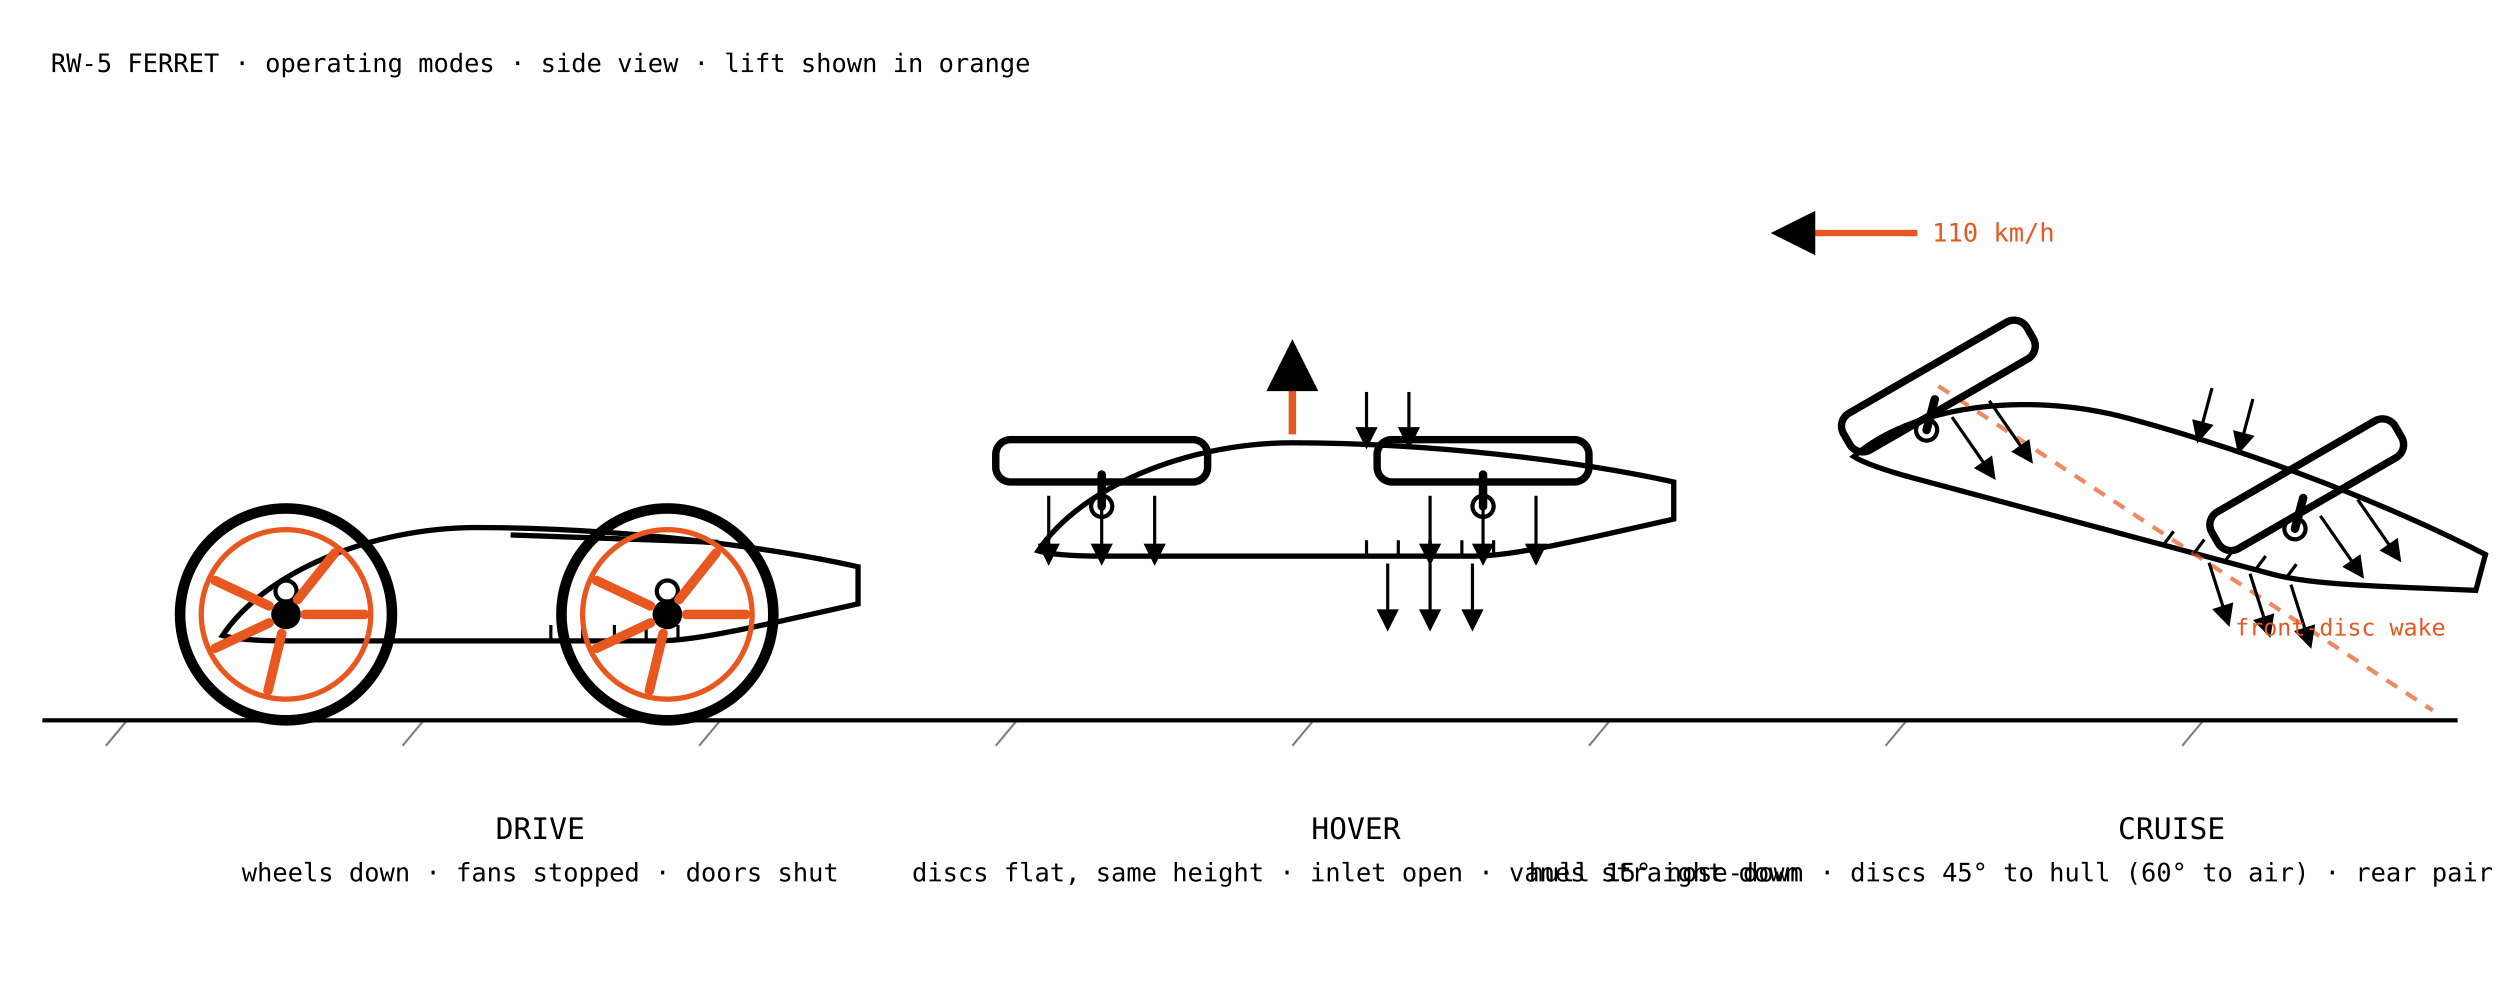
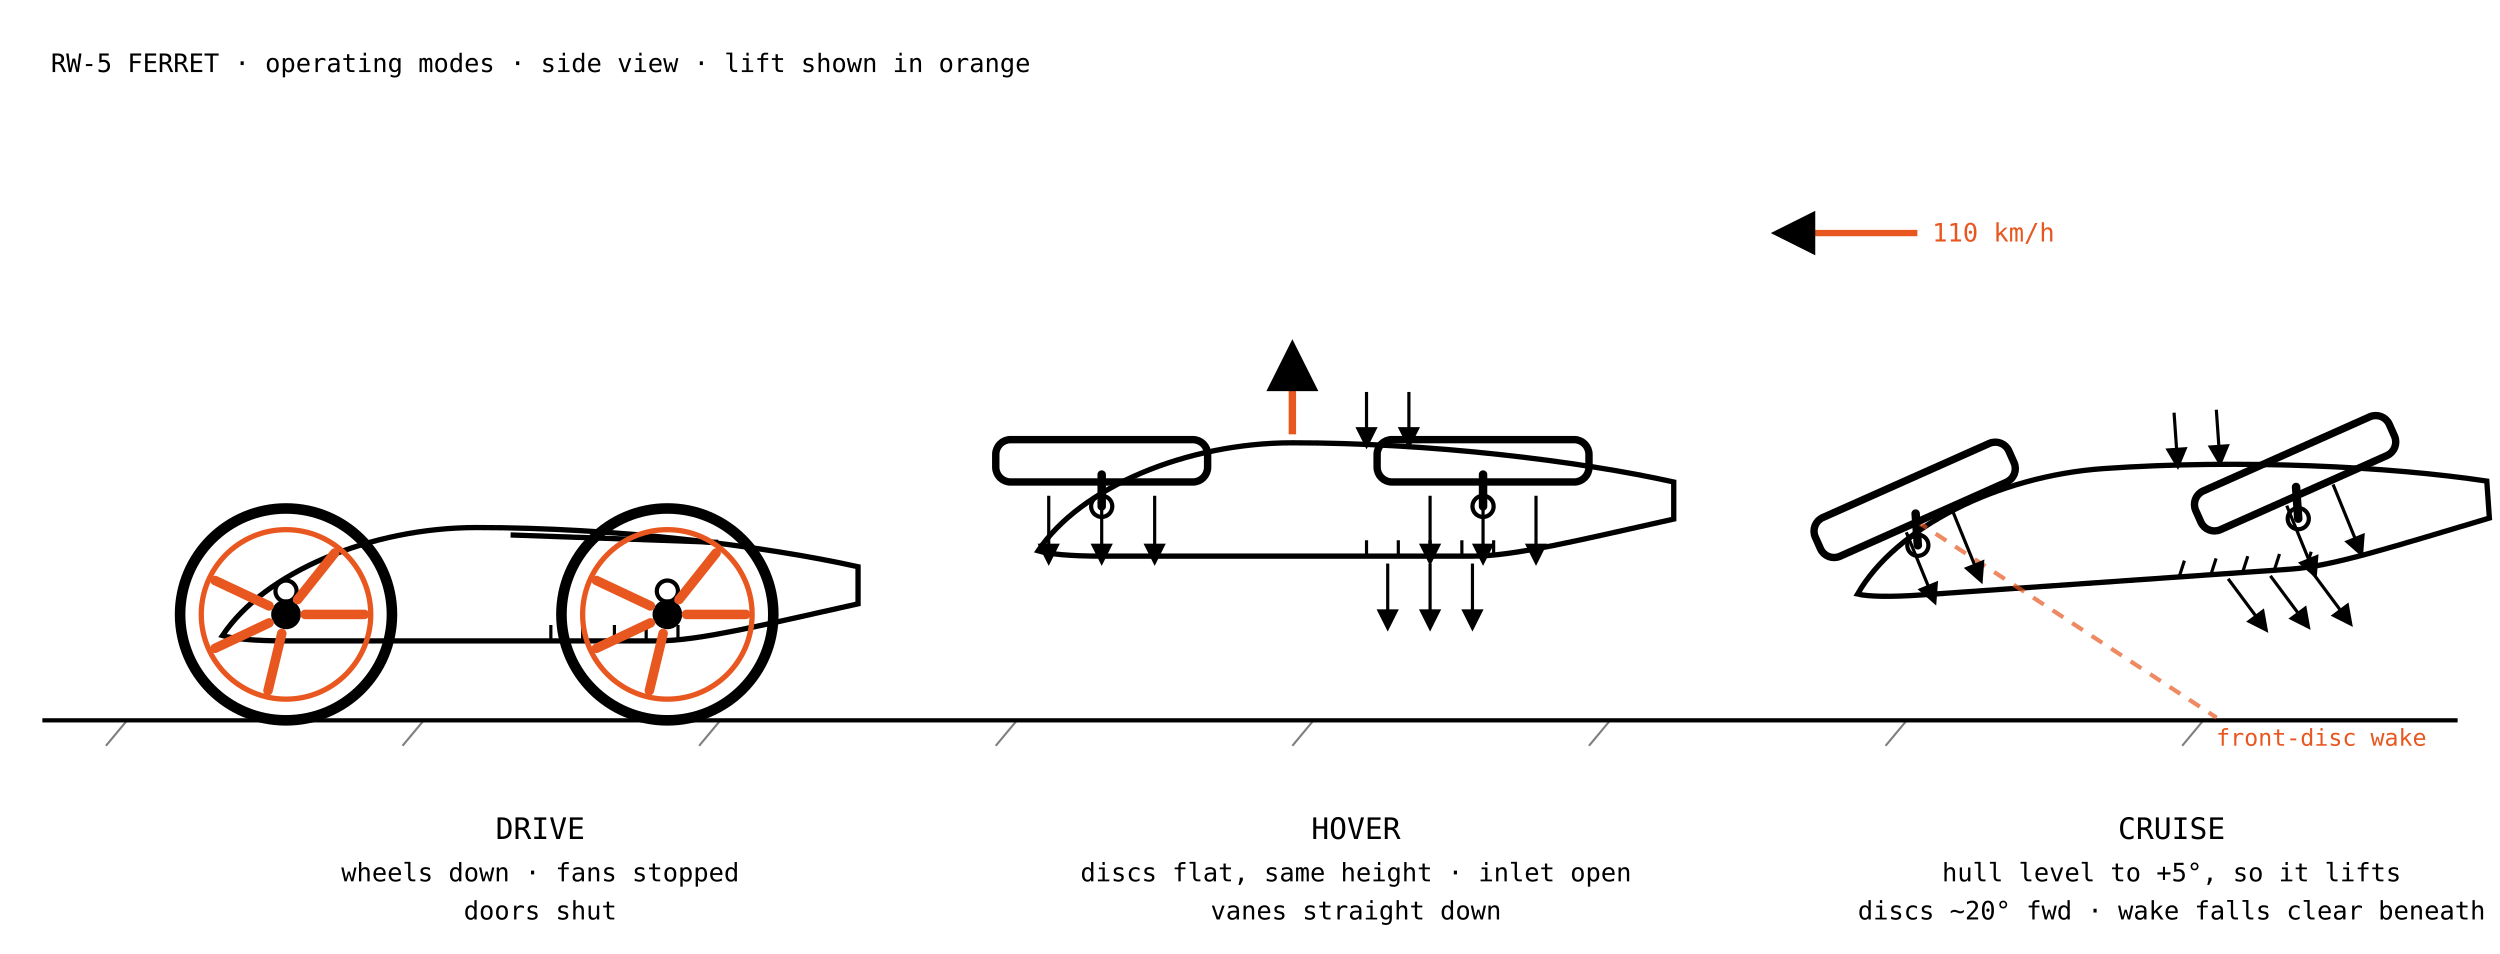
- <svg xmlns="http://www.w3.org/2000/svg" viewBox="0 0 1180 470" role="img" aria-label="Three side-view frames of the RW-5. Drive: wheels down on the ground, fans stopped, inlet doors shut. Hover: airborne with all four wheel discs flipped flat outboard on identical arms at the same height, the embedded lift fan drawing through the open top inlet and exhausting straight down. Cruise: the whole hull pitched fifteen degrees nose-down, discs pitched forty-five degrees to the hull so their thrust points sixty degrees to the airflow, the front discs' wake trailing straight aft and passing under the rear pair, which the nose-down attitude carries higher; vane box deflecting exhaust aft; about 110 km/h." font-family="ui-monospace, SFMono-Regular, Menlo, monospace" font-size="12">
+ <svg xmlns="http://www.w3.org/2000/svg" viewBox="0 0 1180 450" role="img" aria-label="Three side-view frames of the RW-5. Drive: wheels down on the ground, fans stopped, inlet doors shut. Hover: airborne with all four wheel discs flipped flat outboard on identical arms at the same height, the embedded lift fan drawing through the open top inlet and exhausting straight down. Cruise: the hull flying level to slightly nose-up so it contributes lift, the discs pitched only about twenty degrees forward because lift dominates drag, and the front discs' wake convecting steeply down and well beneath the rear pair; about 110 km/h." font-family="ui-monospace, SFMono-Regular, Menlo, monospace" font-size="12">
  <defs>
    <marker id="a4" viewBox="0 0 10 10" refX="8" refY="5" markerWidth="7" markerHeight="7" orient="auto-start-reverse">
      <path d="M0,0 L10,5 L0,10 Z" fill="currentColor" />
    </marker>
    <path id="hull" d="M190,300 C230,240 330,198 430,198 C560,198 700,215 790,235 L790,270 C700,290 640,305 600,305 L250,305 C220,305 200,303 190,300 Z" fill="none" stroke="currentColor" stroke-width="5" />
    <g id="pivots">
      <circle cx="250" cy="258" r="10" fill="none" stroke="currentColor" stroke-width="4" />
      <circle cx="610" cy="258" r="10" fill="none" stroke="currentColor" stroke-width="4" />
    </g>
    <g id="wheel">
      <circle r="100" fill="none" stroke="currentColor" stroke-width="10" />
      <circle r="80" fill="none" stroke="#E8571F" stroke-width="5" />
      <circle r="14" fill="currentColor" />
      <g stroke="#E8571F" stroke-width="9" stroke-linecap="round">
        <line x1="18" y1="0" x2="74" y2="0" />
        <line x1="-4" y1="18" x2="-17" y2="72" />
        <line x1="-16" y1="-8" x2="-67" y2="-32" />
        <line x1="11" y1="-14" x2="46" y2="-58" />
        <line x1="-16" y1="8" x2="-67" y2="32" />
      </g>
    </g>
    <rect id="discedge" x="150" y="195" width="200" height="40" rx="14" fill="none" stroke="currentColor" stroke-width="7" />
    <g id="vanebox" stroke="currentColor" stroke-width="3">
      <line x1="500" y1="290" x2="500" y2="305" />
      <line x1="530" y1="290" x2="530" y2="305" />
      <line x1="560" y1="290" x2="560" y2="305" />
      <line x1="590" y1="290" x2="590" y2="305" />
      <line x1="620" y1="290" x2="620" y2="305" />
    </g>
  </defs>
  <line x1="20" y1="340" x2="1160" y2="340" stroke="currentColor" stroke-width="2" />
  <g stroke="currentColor" stroke-width="1" opacity="0.5">
    <line x1="60" y1="340" x2="50" y2="352" />
    <line x1="200" y1="340" x2="190" y2="352" />
    <line x1="340" y1="340" x2="330" y2="352" />
    <line x1="480" y1="340" x2="470" y2="352" />
    <line x1="620" y1="340" x2="610" y2="352" />
    <line x1="760" y1="340" x2="750" y2="352" />
    <line x1="900" y1="340" x2="890" y2="352" />
    <line x1="1040" y1="340" x2="1030" y2="352" />
  </g>
  <g transform="translate(10,150) scale(0.5)">
    <use href="#hull" />
    <use href="#pivots" />
    <line x1="462" y1="205" x2="658" y2="212" stroke="currentColor" stroke-width="5" />
    <use href="#vanebox" />
    <use href="#wheel" x="250" y="280" />
    <use href="#wheel" x="610" y="280" />
  </g>
  <text x="255" y="396" text-anchor="middle" font-size="14">DRIVE</text>
-   <text x="255" y="416" text-anchor="middle">wheels down · fans stopped · doors shut</text>
+   <text x="255" y="416" text-anchor="middle">wheels down · fans stopped</text>
+   <text x="255" y="434" text-anchor="middle">doors shut</text>
  <g transform="translate(395,110) scale(0.5)">
    <use href="#hull" />
    <use href="#pivots" />
    <use href="#vanebox" />
    <g stroke="currentColor" stroke-width="8" stroke-linecap="round">
      <line x1="250" y1="258" x2="250" y2="228" />
      <line x1="610" y1="258" x2="610" y2="228" />
    </g>
    <use href="#discedge" />
    <use href="#discedge" x="360" />
    <g stroke="currentColor" stroke-width="3">
      <line x1="200" y1="248" x2="200" y2="310" marker-end="url(#a4)" />
      <line x1="250" y1="248" x2="250" y2="310" marker-end="url(#a4)" />
      <line x1="300" y1="248" x2="300" y2="310" marker-end="url(#a4)" />
      <line x1="560" y1="248" x2="560" y2="310" marker-end="url(#a4)" />
      <line x1="610" y1="248" x2="610" y2="310" marker-end="url(#a4)" />
      <line x1="660" y1="248" x2="660" y2="310" marker-end="url(#a4)" />
      <line x1="500" y1="150" x2="500" y2="200" marker-end="url(#a4)" />
      <line x1="540" y1="150" x2="540" y2="200" marker-end="url(#a4)" />
      <line x1="520" y1="312" x2="520" y2="372" marker-end="url(#a4)" />
      <line x1="560" y1="312" x2="560" y2="372" marker-end="url(#a4)" />
      <line x1="600" y1="312" x2="600" y2="372" marker-end="url(#a4)" />
    </g>
    <line x1="430" y1="190" x2="430" y2="110" stroke="#E8571F" stroke-width="7" marker-end="url(#a4)" color="#E8571F" />
  </g>
  <text x="640" y="396" text-anchor="middle" font-size="14">HOVER</text>
-   <text x="640" y="416" text-anchor="middle">discs flat, same height · inlet open · vanes straight down</text>
-   <g transform="translate(780,105) scale(0.5) rotate(15 490 260)">
+   <text x="640" y="416" text-anchor="middle">discs flat, same height · inlet open</text>
+   <text x="640" y="434" text-anchor="middle">vanes straight down</text>
+   <g transform="translate(780,120) scale(0.5) rotate(-4 490 260)">
    <use href="#hull" />
    <use href="#pivots" />
    <g stroke="currentColor" stroke-width="8" stroke-linecap="round">
      <line x1="250" y1="258" x2="250" y2="228" />
      <line x1="610" y1="258" x2="610" y2="228" />
    </g>
-     <path d="M250,215 L780,390" fill="none" stroke="#E8571F" stroke-width="4" stroke-dasharray="12 10" opacity="0.7" />
-     <use href="#discedge" transform="rotate(-45 250 215)" />
-     <use href="#discedge" transform="translate(360,0) rotate(-45 250 215)" />
+     <path d="M250,235 L520,440" fill="none" stroke="#E8571F" stroke-width="4" stroke-dasharray="12 10" opacity="0.7" />
+     <use href="#discedge" transform="rotate(-20 250 215)" />
+     <use href="#discedge" transform="translate(360,0) rotate(-20 250 215)" />
    <g stroke="currentColor" stroke-width="3">
-       <line x1="270" y1="240" x2="322" y2="284" marker-end="url(#a4)" />
-       <line x1="300" y1="216" x2="352" y2="260" marker-end="url(#a4)" />
-       <line x1="630" y1="240" x2="682" y2="284" marker-end="url(#a4)" />
-       <line x1="660" y1="216" x2="712" y2="260" marker-end="url(#a4)" />
+       <line x1="240" y1="245" x2="262" y2="312" marker-end="url(#a4)" />
+       <line x1="285" y1="228" x2="307" y2="295" marker-end="url(#a4)" />
+       <line x1="600" y1="245" x2="622" y2="312" marker-end="url(#a4)" />
+       <line x1="645" y1="228" x2="667" y2="295" marker-end="url(#a4)" />
      <line x1="500" y1="150" x2="500" y2="200" marker-end="url(#a4)" />
      <line x1="540" y1="150" x2="540" y2="200" marker-end="url(#a4)" />
      <line x1="540" y1="310" x2="572" y2="360" marker-end="url(#a4)" />
      <line x1="580" y1="310" x2="612" y2="360" marker-end="url(#a4)" />
      <line x1="620" y1="310" x2="652" y2="360" marker-end="url(#a4)" />
    </g>
    <g stroke="currentColor" stroke-width="3">
      <line x1="500" y1="290" x2="494" y2="305" />
      <line x1="530" y1="290" x2="524" y2="305" />
      <line x1="560" y1="290" x2="554" y2="305" />
      <line x1="590" y1="290" x2="584" y2="305" />
      <line x1="620" y1="290" x2="614" y2="305" />
    </g>
  </g>
  <line x1="905" y1="110" x2="840" y2="110" stroke="#E8571F" stroke-width="3" marker-end="url(#a4)" color="#E8571F" />
  <text x="912" y="114" fill="#E8571F">110 km/h</text>
-   <text x="1055" y="300" font-size="11" fill="#E8571F">front-disc wake</text>
+   <text x="1046" y="352" font-size="11" fill="#E8571F">front-disc wake</text>
  <text x="1025" y="396" text-anchor="middle" font-size="14">CRUISE</text>
-   <text x="1025" y="416" text-anchor="middle">hull 15° nose-down · discs 45° to hull (60° to air) · rear pair rides above the wake</text>
+   <text x="1025" y="416" text-anchor="middle">hull level to +5°, so it lifts</text>
+   <text x="1025" y="434" text-anchor="middle">discs ~20° fwd · wake falls clear beneath</text>
  <text x="24" y="34">RW-5 FERRET · operating modes · side view · lift shown in orange</text>
</svg>
